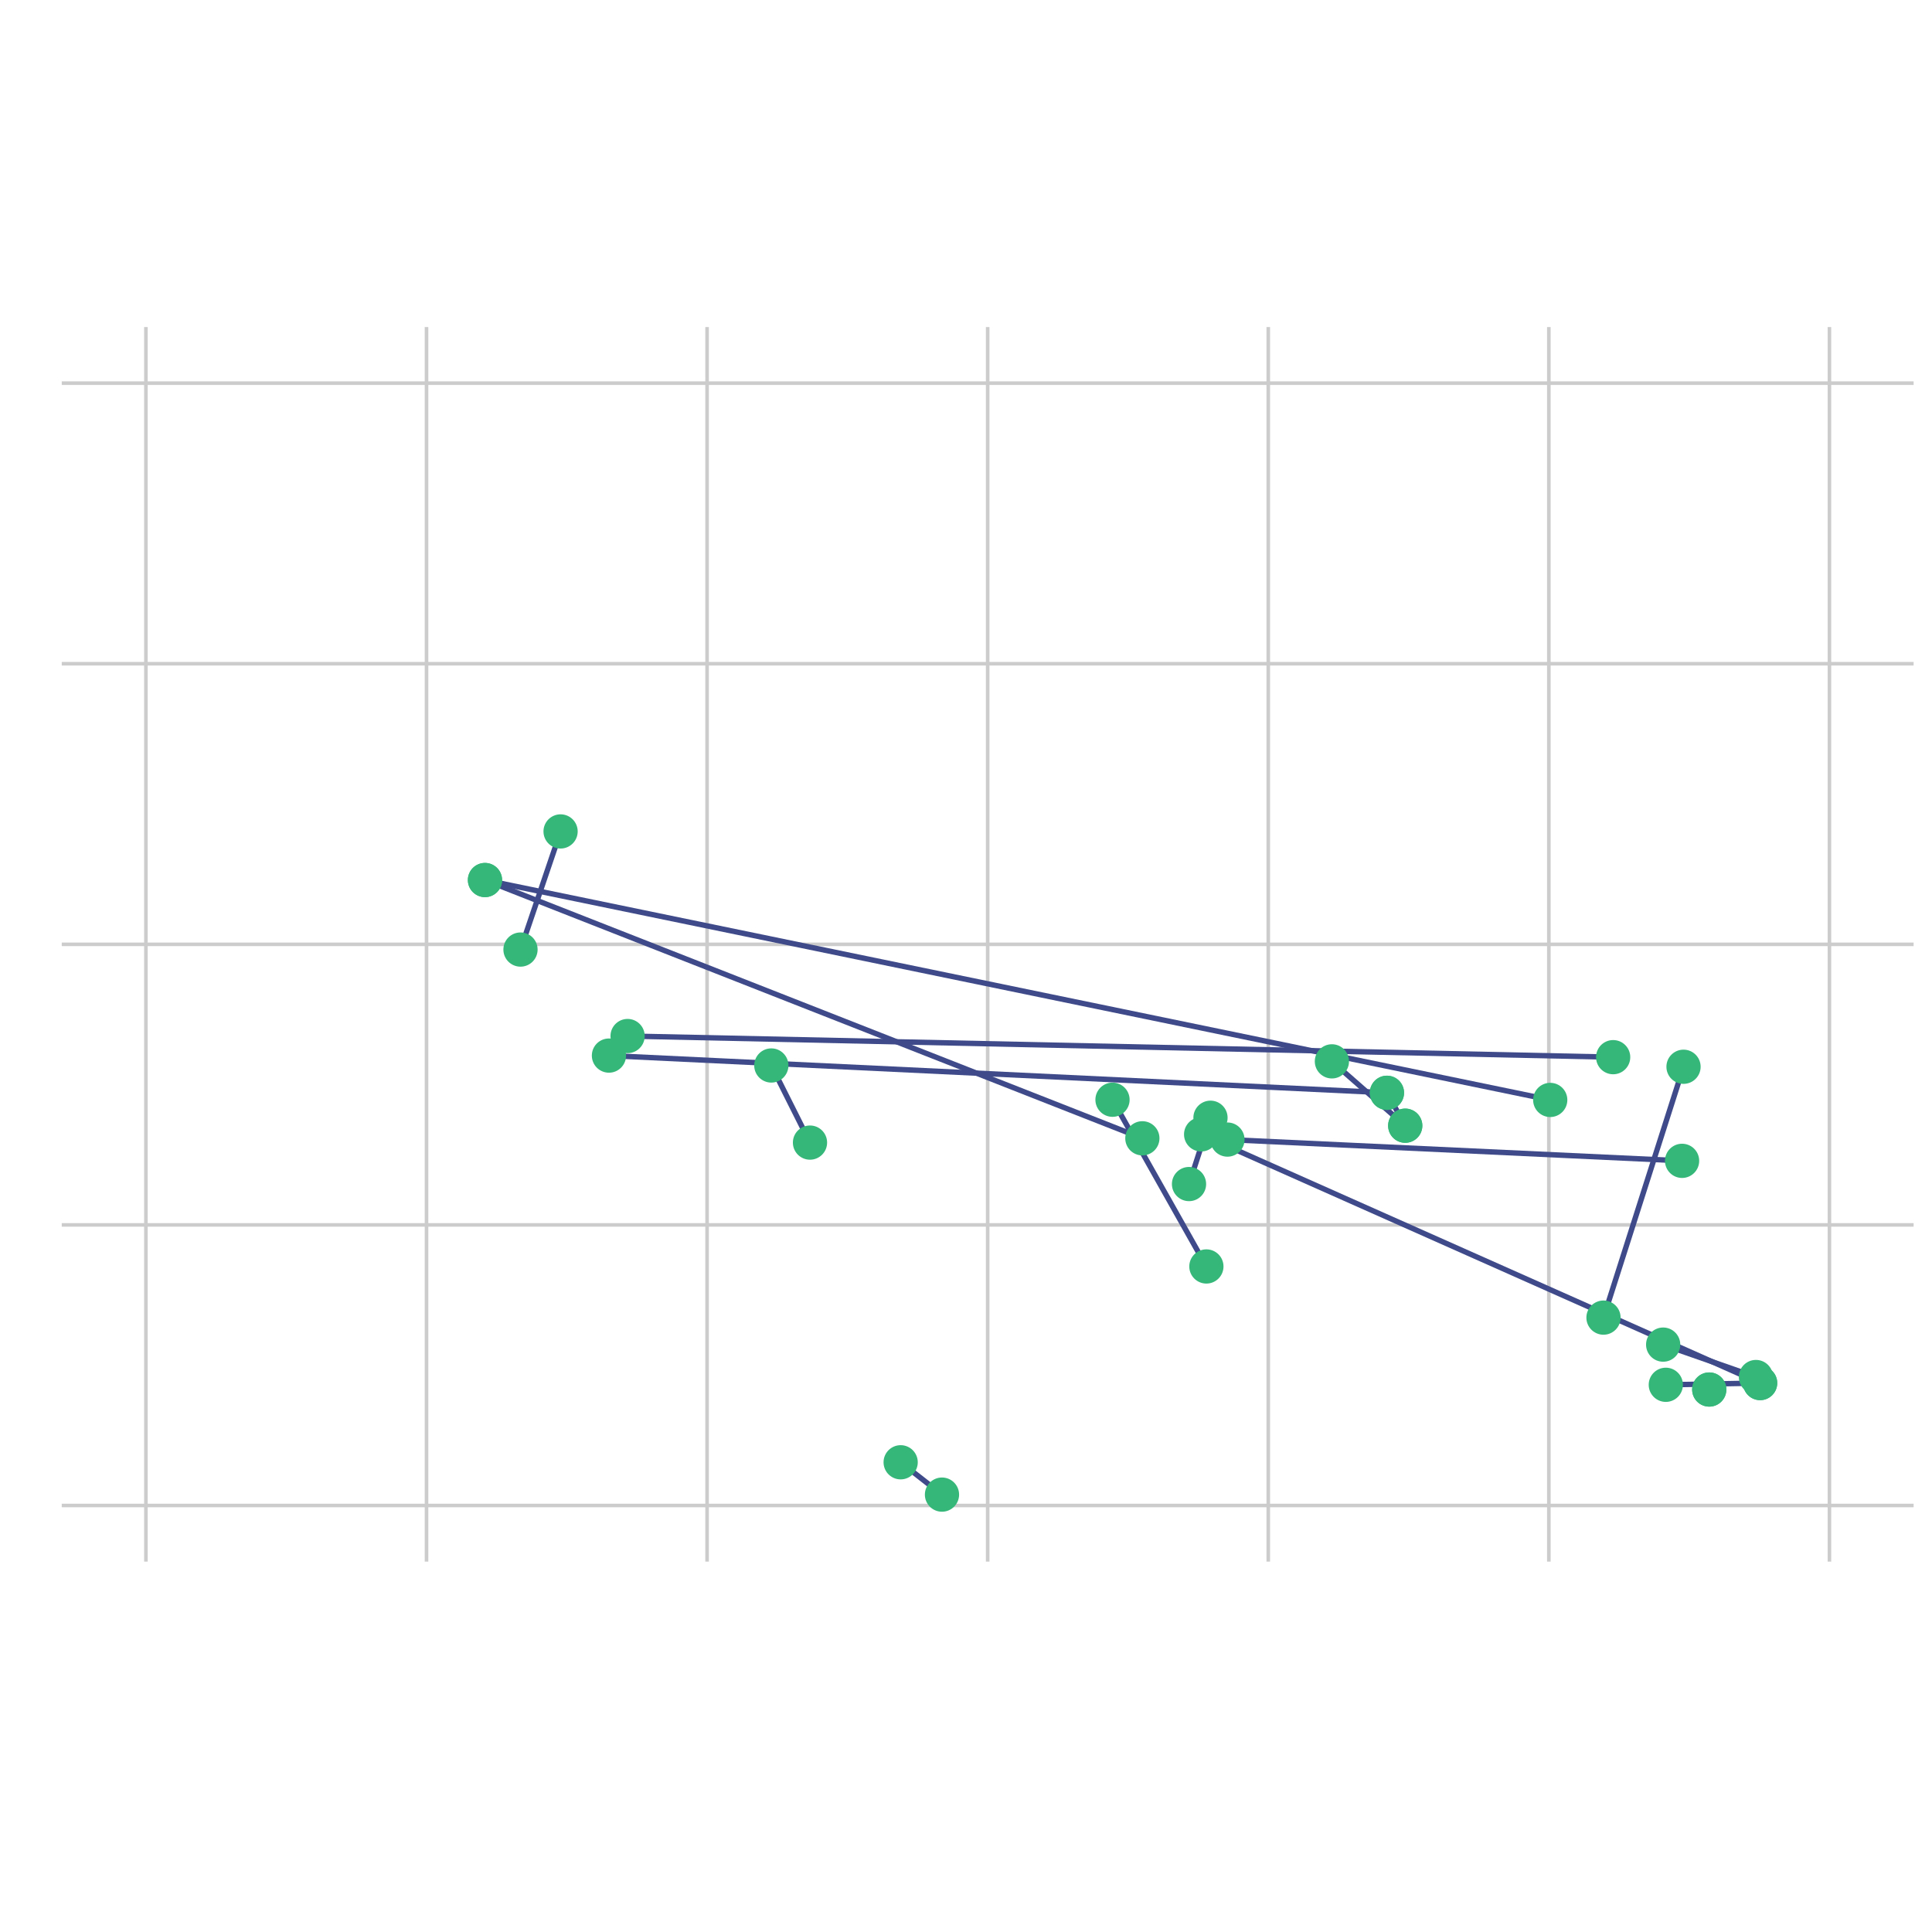
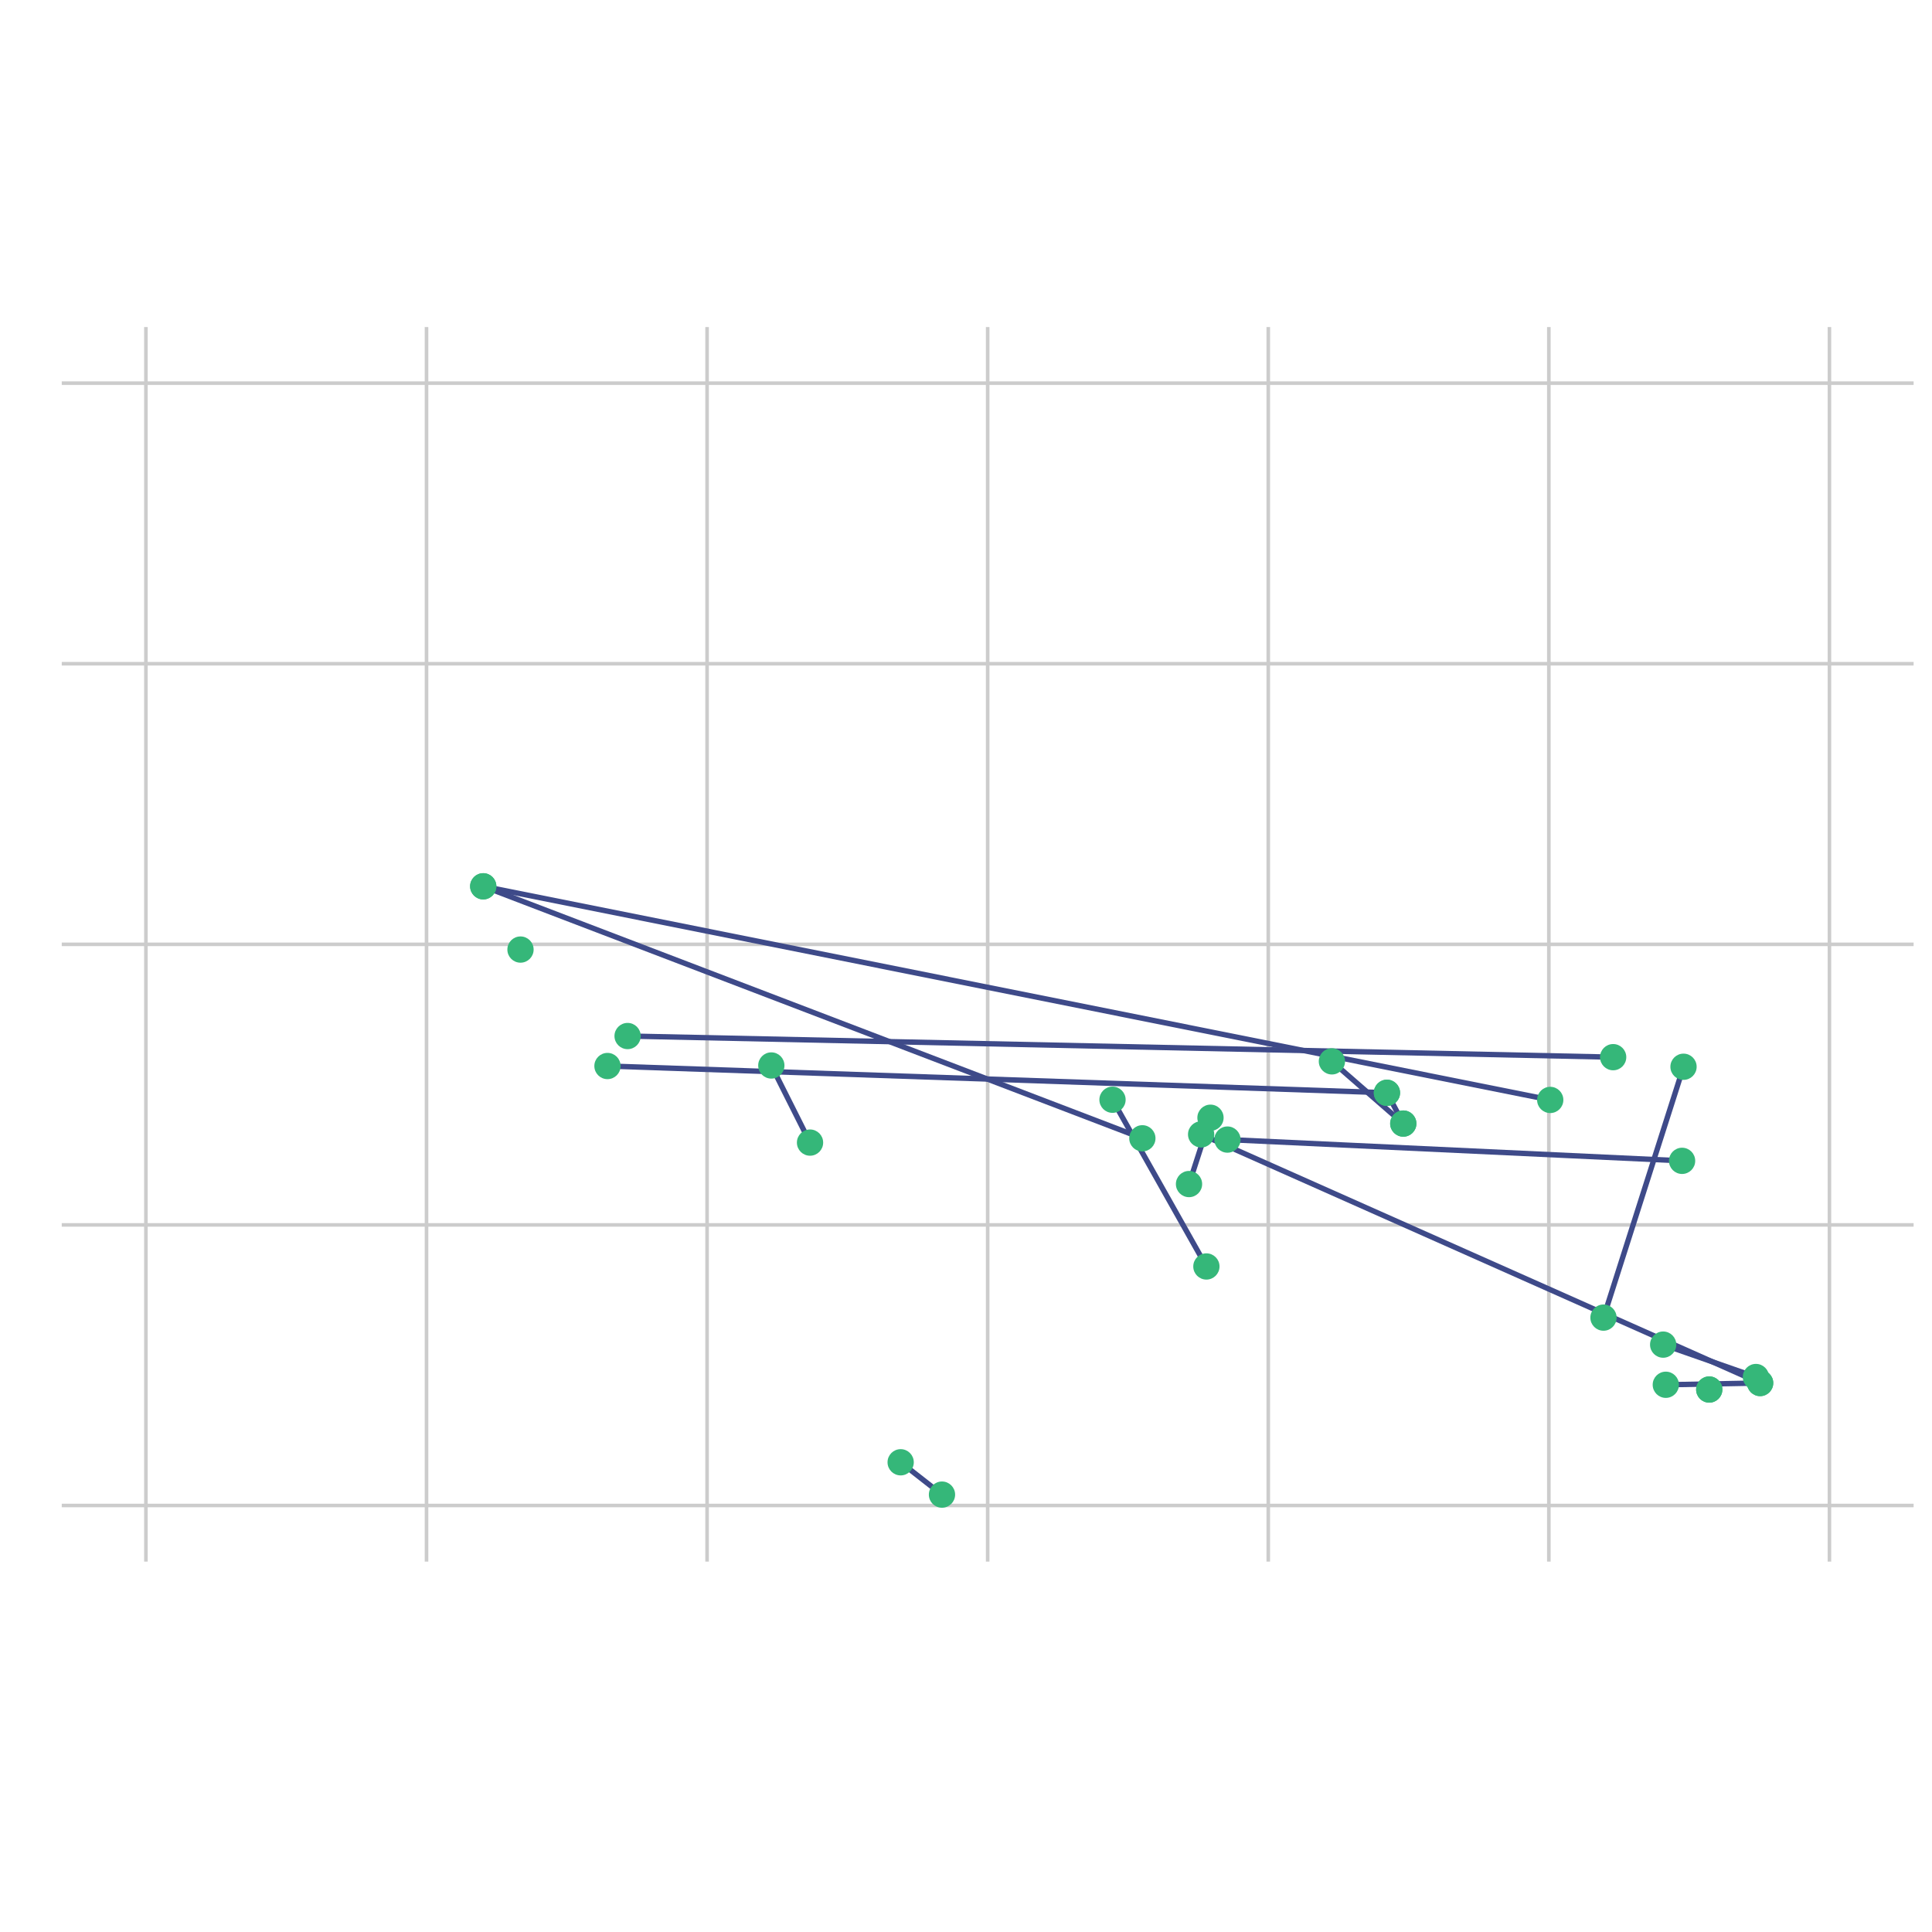
<svg xmlns="http://www.w3.org/2000/svg" viewBox="0 0 576.00 576.00">
  <defs>
    <style type="text/css">
    line, polyline, polygon, path, rect, circle {
      fill: none;
      stroke: #000000;
      stroke-linecap: round;
      stroke-linejoin: round;
      stroke-miterlimit: 10.00;
    }
  </style>
  </defs>
  <rect width="100%" height="100%" style="stroke: none; fill: #FFFFFF;" />
  <defs>
    <clipPath id="cpMC4wMHw1NzYuMDB8NDgzLjk4fDkyLjAy">
      <rect x="0.00" y="92.02" width="576.00" height="391.96" />
    </clipPath>
  </defs>
  <defs>
    <clipPath id="cpMC4wMHw1NzYuMDB8NTc2LjAwfDAuMDA=">
      <rect x="0.00" y="0.00" width="576.00" height="576.00" />
    </clipPath>
  </defs>
  <defs>
    <clipPath id="cpMTguNDF8NTcwLjUyfDQ2NS41N3w5Ny41MA==">
-       <rect x="18.41" y="97.50" width="552.11" height="368.08" />
+       <rect x="18.41" y="97.50" width="552.11" height="368.07" />
    </clipPath>
  </defs>
  <line x1="545.42" y1="465.57" x2="545.42" y2="97.50" style="stroke-width: 1.07; stroke: #CCCCCC; stroke-linecap: butt;" clip-path="url(#cpMTguNDF8NTcwLjUyfDQ2NS41N3w5Ny41MA==)" />
  <line x1="461.77" y1="465.57" x2="461.77" y2="97.50" style="stroke-width: 1.07; stroke: #CCCCCC; stroke-linecap: butt;" clip-path="url(#cpMTguNDF8NTcwLjUyfDQ2NS41N3w5Ny41MA==)" />
  <line x1="378.12" y1="465.57" x2="378.12" y2="97.50" style="stroke-width: 1.07; stroke: #CCCCCC; stroke-linecap: butt;" clip-path="url(#cpMTguNDF8NTcwLjUyfDQ2NS41N3w5Ny41MA==)" />
  <line x1="294.46" y1="465.57" x2="294.46" y2="97.50" style="stroke-width: 1.07; stroke: #CCCCCC; stroke-linecap: butt;" clip-path="url(#cpMTguNDF8NTcwLjUyfDQ2NS41N3w5Ny41MA==)" />
  <line x1="210.81" y1="465.57" x2="210.81" y2="97.50" style="stroke-width: 1.07; stroke: #CCCCCC; stroke-linecap: butt;" clip-path="url(#cpMTguNDF8NTcwLjUyfDQ2NS41N3w5Ny41MA==)" />
  <line x1="127.16" y1="465.57" x2="127.16" y2="97.50" style="stroke-width: 1.07; stroke: #CCCCCC; stroke-linecap: butt;" clip-path="url(#cpMTguNDF8NTcwLjUyfDQ2NS41N3w5Ny41MA==)" />
  <line x1="43.50" y1="465.57" x2="43.50" y2="97.50" style="stroke-width: 1.07; stroke: #CCCCCC; stroke-linecap: butt;" clip-path="url(#cpMTguNDF8NTcwLjUyfDQ2NS41N3w5Ny41MA==)" />
  <line x1="18.41" y1="114.23" x2="570.52" y2="114.23" style="stroke-width: 1.07; stroke: #CCCCCC; stroke-linecap: butt;" clip-path="url(#cpMTguNDF8NTcwLjUyfDQ2NS41N3w5Ny41MA==)" />
  <line x1="18.41" y1="197.88" x2="570.52" y2="197.88" style="stroke-width: 1.07; stroke: #CCCCCC; stroke-linecap: butt;" clip-path="url(#cpMTguNDF8NTcwLjUyfDQ2NS41N3w5Ny41MA==)" />
  <line x1="18.41" y1="281.54" x2="570.52" y2="281.54" style="stroke-width: 1.07; stroke: #CCCCCC; stroke-linecap: butt;" clip-path="url(#cpMTguNDF8NTcwLjUyfDQ2NS41N3w5Ny41MA==)" />
  <line x1="18.41" y1="365.19" x2="570.52" y2="365.19" style="stroke-width: 1.07; stroke: #CCCCCC; stroke-linecap: butt;" clip-path="url(#cpMTguNDF8NTcwLjUyfDQ2NS41N3w5Ny41MA==)" />
  <line x1="18.41" y1="448.84" x2="570.52" y2="448.84" style="stroke-width: 1.07; stroke: #CCCCCC; stroke-linecap: butt;" clip-path="url(#cpMTguNDF8NTcwLjUyfDQ2NS41N3w5Ny41MA==)" />
  <line x1="501.49" y1="346.09" x2="365.95" y2="339.75" style="stroke-width: 1.60; stroke: #3E4A89; stroke-linecap: butt;" clip-path="url(#cpMTguNDF8NTcwLjUyfDQ2NS41N3w5Ny41MA==)" />
  <line x1="480.94" y1="315.18" x2="187.11" y2="308.88" style="stroke-width: 1.60; stroke: #3E4A89; stroke-linecap: butt;" clip-path="url(#cpMTguNDF8NTcwLjUyfDQ2NS41N3w5Ny41MA==)" />
  <line x1="359.67" y1="377.58" x2="331.68" y2="327.87" style="stroke-width: 1.60; stroke: #3E4A89; stroke-linecap: butt;" clip-path="url(#cpMTguNDF8NTcwLjUyfDQ2NS41N3w5Ny41MA==)" />
  <line x1="478.06" y1="392.83" x2="501.92" y2="318.04" style="stroke-width: 1.60; stroke: #3E4A89; stroke-linecap: butt;" clip-path="url(#cpMTguNDF8NTcwLjUyfDQ2NS41N3w5Ny41MA==)" />
-   <line x1="167.13" y1="247.88" x2="155.18" y2="283.10" style="stroke-width: 1.60; stroke: #3E4A89; stroke-linecap: butt;" clip-path="url(#cpMTguNDF8NTcwLjUyfDQ2NS41N3w5Ny41MA==)" />
-   <line x1="144.59" y1="262.37" x2="340.58" y2="339.37" style="stroke-width: 1.60; stroke: #3E4A89; stroke-linecap: butt;" clip-path="url(#cpMTguNDF8NTcwLjUyfDQ2NS41N3w5Ny41MA==)" />
+   <line x1="144.07" y1="264.24" x2="340.58" y2="339.37" style="stroke-width: 1.60; stroke: #3E4A89; stroke-linecap: butt;" clip-path="url(#cpMTguNDF8NTcwLjUyfDQ2NS41N3w5Ny41MA==)" />
  <line x1="495.85" y1="400.88" x2="523.51" y2="410.54" style="stroke-width: 1.60; stroke: #3E4A89; stroke-linecap: butt;" clip-path="url(#cpMTguNDF8NTcwLjUyfDQ2NS41N3w5Ny41MA==)" />
  <line x1="354.49" y1="353.01" x2="360.89" y2="333.24" style="stroke-width: 1.60; stroke: #3E4A89; stroke-linecap: butt;" clip-path="url(#cpMTguNDF8NTcwLjUyfDQ2NS41N3w5Ny41MA==)" />
-   <line x1="418.95" y1="335.61" x2="413.50" y2="325.80" style="stroke-width: 1.60; stroke: #3E4A89; stroke-linecap: butt;" clip-path="url(#cpMTguNDF8NTcwLjUyfDQ2NS41N3w5Ny41MA==)" />
-   <line x1="418.95" y1="335.61" x2="397.09" y2="316.43" style="stroke-width: 1.60; stroke: #3E4A89; stroke-linecap: butt;" clip-path="url(#cpMTguNDF8NTcwLjUyfDQ2NS41N3w5Ny41MA==)" />
-   <line x1="181.55" y1="314.71" x2="413.50" y2="325.80" style="stroke-width: 1.60; stroke: #3E4A89; stroke-linecap: butt;" clip-path="url(#cpMTguNDF8NTcwLjUyfDQ2NS41N3w5Ny41MA==)" />
+   <line x1="418.37" y1="334.98" x2="413.50" y2="325.80" style="stroke-width: 1.60; stroke: #3E4A89; stroke-linecap: butt;" clip-path="url(#cpMTguNDF8NTcwLjUyfDQ2NS41N3w5Ny41MA==)" />
+   <line x1="418.37" y1="334.98" x2="397.09" y2="316.43" style="stroke-width: 1.60; stroke: #3E4A89; stroke-linecap: butt;" clip-path="url(#cpMTguNDF8NTcwLjUyfDQ2NS41N3w5Ny41MA==)" />
+   <line x1="181.11" y1="317.82" x2="413.50" y2="325.80" style="stroke-width: 1.60; stroke: #3E4A89; stroke-linecap: butt;" clip-path="url(#cpMTguNDF8NTcwLjUyfDQ2NS41N3w5Ny41MA==)" />
  <line x1="509.59" y1="414.27" x2="509.59" y2="414.27" style="stroke-width: 1.60; stroke: #3E4A89; stroke-linecap: butt;" clip-path="url(#cpMTguNDF8NTcwLjUyfDQ2NS41N3w5Ny41MA==)" />
-   <line x1="524.76" y1="412.34" x2="358.10" y2="338.20" style="stroke-width: 1.60; stroke: #3E4A89; stroke-linecap: butt;" clip-path="url(#cpMTguNDF8NTcwLjUyfDQ2NS41N3w5Ny41MA==)" />
+   <line x1="524.76" y1="412.33" x2="358.10" y2="338.20" style="stroke-width: 1.60; stroke: #3E4A89; stroke-linecap: butt;" clip-path="url(#cpMTguNDF8NTcwLjUyfDQ2NS41N3w5Ny41MA==)" />
  <line x1="280.84" y1="445.60" x2="268.52" y2="435.96" style="stroke-width: 1.60; stroke: #3E4A89; stroke-linecap: butt;" clip-path="url(#cpMTguNDF8NTcwLjUyfDQ2NS41N3w5Ny41MA==)" />
-   <line x1="144.59" y1="262.37" x2="462.18" y2="327.93" style="stroke-width: 1.60; stroke: #3E4A89; stroke-linecap: butt;" clip-path="url(#cpMTguNDF8NTcwLjUyfDQ2NS41N3w5Ny41MA==)" />
-   <line x1="496.64" y1="412.86" x2="524.76" y2="412.34" style="stroke-width: 1.60; stroke: #3E4A89; stroke-linecap: butt;" clip-path="url(#cpMTguNDF8NTcwLjUyfDQ2NS41N3w5Ny41MA==)" />
-   <line x1="241.49" y1="340.65" x2="229.96" y2="317.66" style="stroke-width: 1.60; stroke: #3E4A89; stroke-linecap: butt;" clip-path="url(#cpMTguNDF8NTcwLjUyfDQ2NS41N3w5Ny41MA==)" />
-   <circle cx="365.95" cy="339.75" r="3.56pt" style="stroke-width: 0.71; stroke: #35B779; fill: #35B779;" clip-path="url(#cpMTguNDF8NTcwLjUyfDQ2NS41N3w5Ny41MA==)" />
-   <circle cx="523.51" cy="410.54" r="3.56pt" style="stroke-width: 0.71; stroke: #35B779; fill: #35B779;" clip-path="url(#cpMTguNDF8NTcwLjUyfDQ2NS41N3w5Ny41MA==)" />
-   <circle cx="397.09" cy="316.43" r="3.56pt" style="stroke-width: 0.71; stroke: #35B779; fill: #35B779;" clip-path="url(#cpMTguNDF8NTcwLjUyfDQ2NS41N3w5Ny41MA==)" />
-   <circle cx="358.10" cy="338.20" r="3.56pt" style="stroke-width: 0.71; stroke: #35B779; fill: #35B779;" clip-path="url(#cpMTguNDF8NTcwLjUyfDQ2NS41N3w5Ny41MA==)" />
-   <circle cx="187.11" cy="308.88" r="3.56pt" style="stroke-width: 0.71; stroke: #35B779; fill: #35B779;" clip-path="url(#cpMTguNDF8NTcwLjUyfDQ2NS41N3w5Ny41MA==)" />
-   <circle cx="462.18" cy="327.93" r="3.56pt" style="stroke-width: 0.71; stroke: #35B779; fill: #35B779;" clip-path="url(#cpMTguNDF8NTcwLjUyfDQ2NS41N3w5Ny41MA==)" />
-   <circle cx="331.68" cy="327.87" r="3.56pt" style="stroke-width: 0.71; stroke: #35B779; fill: #35B779;" clip-path="url(#cpMTguNDF8NTcwLjUyfDQ2NS41N3w5Ny41MA==)" />
-   <circle cx="501.92" cy="318.04" r="3.56pt" style="stroke-width: 0.71; stroke: #35B779; fill: #35B779;" clip-path="url(#cpMTguNDF8NTcwLjUyfDQ2NS41N3w5Ny41MA==)" />
-   <circle cx="229.96" cy="317.66" r="3.56pt" style="stroke-width: 0.71; stroke: #35B779; fill: #35B779;" clip-path="url(#cpMTguNDF8NTcwLjUyfDQ2NS41N3w5Ny41MA==)" />
-   <circle cx="155.18" cy="283.10" r="3.56pt" style="stroke-width: 0.71; stroke: #35B779; fill: #35B779;" clip-path="url(#cpMTguNDF8NTcwLjUyfDQ2NS41N3w5Ny41MA==)" />
-   <circle cx="501.49" cy="346.09" r="3.56pt" style="stroke-width: 0.71; stroke: #35B779; fill: #35B779;" clip-path="url(#cpMTguNDF8NTcwLjUyfDQ2NS41N3w5Ny41MA==)" />
-   <circle cx="480.94" cy="315.18" r="3.56pt" style="stroke-width: 0.71; stroke: #35B779; fill: #35B779;" clip-path="url(#cpMTguNDF8NTcwLjUyfDQ2NS41N3w5Ny41MA==)" />
-   <circle cx="359.67" cy="377.58" r="3.56pt" style="stroke-width: 0.71; stroke: #35B779; fill: #35B779;" clip-path="url(#cpMTguNDF8NTcwLjUyfDQ2NS41N3w5Ny41MA==)" />
-   <circle cx="478.06" cy="392.83" r="3.56pt" style="stroke-width: 0.71; stroke: #35B779; fill: #35B779;" clip-path="url(#cpMTguNDF8NTcwLjUyfDQ2NS41N3w5Ny41MA==)" />
-   <circle cx="167.13" cy="247.88" r="3.56pt" style="stroke-width: 0.71; stroke: #35B779; fill: #35B779;" clip-path="url(#cpMTguNDF8NTcwLjUyfDQ2NS41N3w5Ny41MA==)" />
-   <circle cx="340.58" cy="339.37" r="3.56pt" style="stroke-width: 0.71; stroke: #35B779; fill: #35B779;" clip-path="url(#cpMTguNDF8NTcwLjUyfDQ2NS41N3w5Ny41MA==)" />
-   <circle cx="360.89" cy="333.24" r="3.56pt" style="stroke-width: 0.71; stroke: #35B779; fill: #35B779;" clip-path="url(#cpMTguNDF8NTcwLjUyfDQ2NS41N3w5Ny41MA==)" />
-   <circle cx="413.50" cy="325.80" r="3.56pt" style="stroke-width: 0.71; stroke: #35B779; fill: #35B779;" clip-path="url(#cpMTguNDF8NTcwLjUyfDQ2NS41N3w5Ny41MA==)" />
-   <circle cx="413.50" cy="325.80" r="3.56pt" style="stroke-width: 0.71; stroke: #35B779; fill: #35B779;" clip-path="url(#cpMTguNDF8NTcwLjUyfDQ2NS41N3w5Ny41MA==)" />
-   <circle cx="509.59" cy="414.27" r="3.56pt" style="stroke-width: 0.71; stroke: #35B779; fill: #35B779;" clip-path="url(#cpMTguNDF8NTcwLjUyfDQ2NS41N3w5Ny41MA==)" />
-   <circle cx="268.52" cy="435.96" r="3.56pt" style="stroke-width: 0.71; stroke: #35B779; fill: #35B779;" clip-path="url(#cpMTguNDF8NTcwLjUyfDQ2NS41N3w5Ny41MA==)" />
-   <circle cx="524.76" cy="412.34" r="3.56pt" style="stroke-width: 0.71; stroke: #35B779; fill: #35B779;" clip-path="url(#cpMTguNDF8NTcwLjUyfDQ2NS41N3w5Ny41MA==)" />
-   <circle cx="144.59" cy="262.37" r="3.56pt" style="stroke-width: 0.71; stroke: #35B779; fill: #35B779;" clip-path="url(#cpMTguNDF8NTcwLjUyfDQ2NS41N3w5Ny41MA==)" />
-   <circle cx="495.85" cy="400.88" r="3.56pt" style="stroke-width: 0.71; stroke: #35B779; fill: #35B779;" clip-path="url(#cpMTguNDF8NTcwLjUyfDQ2NS41N3w5Ny41MA==)" />
-   <circle cx="354.49" cy="353.01" r="3.56pt" style="stroke-width: 0.71; stroke: #35B779; fill: #35B779;" clip-path="url(#cpMTguNDF8NTcwLjUyfDQ2NS41N3w5Ny41MA==)" />
-   <circle cx="418.95" cy="335.61" r="3.56pt" style="stroke-width: 0.71; stroke: #35B779; fill: #35B779;" clip-path="url(#cpMTguNDF8NTcwLjUyfDQ2NS41N3w5Ny41MA==)" />
-   <circle cx="418.95" cy="335.61" r="3.56pt" style="stroke-width: 0.71; stroke: #35B779; fill: #35B779;" clip-path="url(#cpMTguNDF8NTcwLjUyfDQ2NS41N3w5Ny41MA==)" />
-   <circle cx="181.55" cy="314.71" r="3.56pt" style="stroke-width: 0.71; stroke: #35B779; fill: #35B779;" clip-path="url(#cpMTguNDF8NTcwLjUyfDQ2NS41N3w5Ny41MA==)" />
-   <circle cx="509.59" cy="414.27" r="3.56pt" style="stroke-width: 0.71; stroke: #35B779; fill: #35B779;" clip-path="url(#cpMTguNDF8NTcwLjUyfDQ2NS41N3w5Ny41MA==)" />
-   <circle cx="524.76" cy="412.34" r="3.56pt" style="stroke-width: 0.71; stroke: #35B779; fill: #35B779;" clip-path="url(#cpMTguNDF8NTcwLjUyfDQ2NS41N3w5Ny41MA==)" />
-   <circle cx="280.84" cy="445.60" r="3.56pt" style="stroke-width: 0.71; stroke: #35B779; fill: #35B779;" clip-path="url(#cpMTguNDF8NTcwLjUyfDQ2NS41N3w5Ny41MA==)" />
-   <circle cx="144.59" cy="262.37" r="3.56pt" style="stroke-width: 0.71; stroke: #35B779; fill: #35B779;" clip-path="url(#cpMTguNDF8NTcwLjUyfDQ2NS41N3w5Ny41MA==)" />
-   <circle cx="496.64" cy="412.86" r="3.56pt" style="stroke-width: 0.71; stroke: #35B779; fill: #35B779;" clip-path="url(#cpMTguNDF8NTcwLjUyfDQ2NS41N3w5Ny41MA==)" />
-   <circle cx="241.49" cy="340.65" r="3.56pt" style="stroke-width: 0.71; stroke: #35B779; fill: #35B779;" clip-path="url(#cpMTguNDF8NTcwLjUyfDQ2NS41N3w5Ny41MA==)" />
+   <line x1="144.07" y1="264.24" x2="462.18" y2="327.93" style="stroke-width: 1.60; stroke: #3E4A89; stroke-linecap: butt;" clip-path="url(#cpMTguNDF8NTcwLjUyfDQ2NS41N3w5Ny41MA==)" />
+   <line x1="496.64" y1="412.85" x2="524.76" y2="412.33" style="stroke-width: 1.60; stroke: #3E4A89; stroke-linecap: butt;" clip-path="url(#cpMTguNDF8NTcwLjUyfDQ2NS41N3w5Ny41MA==)" />
+   <line x1="241.50" y1="340.65" x2="229.96" y2="317.66" style="stroke-width: 1.60; stroke: #3E4A89; stroke-linecap: butt;" clip-path="url(#cpMTguNDF8NTcwLjUyfDQ2NS41N3w5Ny41MA==)" />
+   <circle cx="365.95" cy="339.75" r="3.56" style="stroke-width: 0.71; stroke: #35B779; fill: #35B779;" clip-path="url(#cpMTguNDF8NTcwLjUyfDQ2NS41N3w5Ny41MA==)" />
+   <circle cx="523.51" cy="410.54" r="3.56" style="stroke-width: 0.71; stroke: #35B779; fill: #35B779;" clip-path="url(#cpMTguNDF8NTcwLjUyfDQ2NS41N3w5Ny41MA==)" />
+   <circle cx="397.09" cy="316.43" r="3.56" style="stroke-width: 0.71; stroke: #35B779; fill: #35B779;" clip-path="url(#cpMTguNDF8NTcwLjUyfDQ2NS41N3w5Ny41MA==)" />
+   <circle cx="358.10" cy="338.20" r="3.56" style="stroke-width: 0.71; stroke: #35B779; fill: #35B779;" clip-path="url(#cpMTguNDF8NTcwLjUyfDQ2NS41N3w5Ny41MA==)" />
+   <circle cx="187.11" cy="308.88" r="3.56" style="stroke-width: 0.71; stroke: #35B779; fill: #35B779;" clip-path="url(#cpMTguNDF8NTcwLjUyfDQ2NS41N3w5Ny41MA==)" />
+   <circle cx="462.18" cy="327.93" r="3.56" style="stroke-width: 0.71; stroke: #35B779; fill: #35B779;" clip-path="url(#cpMTguNDF8NTcwLjUyfDQ2NS41N3w5Ny41MA==)" />
+   <circle cx="331.68" cy="327.87" r="3.56" style="stroke-width: 0.71; stroke: #35B779; fill: #35B779;" clip-path="url(#cpMTguNDF8NTcwLjUyfDQ2NS41N3w5Ny41MA==)" />
+   <circle cx="501.92" cy="318.04" r="3.56" style="stroke-width: 0.71; stroke: #35B779; fill: #35B779;" clip-path="url(#cpMTguNDF8NTcwLjUyfDQ2NS41N3w5Ny41MA==)" />
+   <circle cx="229.96" cy="317.66" r="3.56" style="stroke-width: 0.71; stroke: #35B779; fill: #35B779;" clip-path="url(#cpMTguNDF8NTcwLjUyfDQ2NS41N3w5Ny41MA==)" />
+   <circle cx="155.18" cy="283.10" r="3.56" style="stroke-width: 0.71; stroke: #35B779; fill: #35B779;" clip-path="url(#cpMTguNDF8NTcwLjUyfDQ2NS41N3w5Ny41MA==)" />
+   <circle cx="501.49" cy="346.09" r="3.56" style="stroke-width: 0.71; stroke: #35B779; fill: #35B779;" clip-path="url(#cpMTguNDF8NTcwLjUyfDQ2NS41N3w5Ny41MA==)" />
+   <circle cx="480.94" cy="315.18" r="3.56" style="stroke-width: 0.71; stroke: #35B779; fill: #35B779;" clip-path="url(#cpMTguNDF8NTcwLjUyfDQ2NS41N3w5Ny41MA==)" />
+   <circle cx="359.67" cy="377.58" r="3.56" style="stroke-width: 0.71; stroke: #35B779; fill: #35B779;" clip-path="url(#cpMTguNDF8NTcwLjUyfDQ2NS41N3w5Ny41MA==)" />
+   <circle cx="478.06" cy="392.83" r="3.56" style="stroke-width: 0.71; stroke: #35B779; fill: #35B779;" clip-path="url(#cpMTguNDF8NTcwLjUyfDQ2NS41N3w5Ny41MA==)" />
+   <circle cx="340.58" cy="339.37" r="3.56" style="stroke-width: 0.71; stroke: #35B779; fill: #35B779;" clip-path="url(#cpMTguNDF8NTcwLjUyfDQ2NS41N3w5Ny41MA==)" />
+   <circle cx="360.89" cy="333.24" r="3.56" style="stroke-width: 0.71; stroke: #35B779; fill: #35B779;" clip-path="url(#cpMTguNDF8NTcwLjUyfDQ2NS41N3w5Ny41MA==)" />
+   <circle cx="413.50" cy="325.80" r="3.56" style="stroke-width: 0.71; stroke: #35B779; fill: #35B779;" clip-path="url(#cpMTguNDF8NTcwLjUyfDQ2NS41N3w5Ny41MA==)" />
+   <circle cx="413.50" cy="325.80" r="3.56" style="stroke-width: 0.71; stroke: #35B779; fill: #35B779;" clip-path="url(#cpMTguNDF8NTcwLjUyfDQ2NS41N3w5Ny41MA==)" />
+   <circle cx="509.59" cy="414.27" r="3.56" style="stroke-width: 0.71; stroke: #35B779; fill: #35B779;" clip-path="url(#cpMTguNDF8NTcwLjUyfDQ2NS41N3w5Ny41MA==)" />
+   <circle cx="268.52" cy="435.96" r="3.56" style="stroke-width: 0.71; stroke: #35B779; fill: #35B779;" clip-path="url(#cpMTguNDF8NTcwLjUyfDQ2NS41N3w5Ny41MA==)" />
+   <circle cx="524.76" cy="412.33" r="3.56" style="stroke-width: 0.71; stroke: #35B779; fill: #35B779;" clip-path="url(#cpMTguNDF8NTcwLjUyfDQ2NS41N3w5Ny41MA==)" />
+   <circle cx="144.07" cy="264.24" r="3.56" style="stroke-width: 0.71; stroke: #35B779; fill: #35B779;" clip-path="url(#cpMTguNDF8NTcwLjUyfDQ2NS41N3w5Ny41MA==)" />
+   <circle cx="495.85" cy="400.88" r="3.56" style="stroke-width: 0.71; stroke: #35B779; fill: #35B779;" clip-path="url(#cpMTguNDF8NTcwLjUyfDQ2NS41N3w5Ny41MA==)" />
+   <circle cx="354.49" cy="353.01" r="3.56" style="stroke-width: 0.71; stroke: #35B779; fill: #35B779;" clip-path="url(#cpMTguNDF8NTcwLjUyfDQ2NS41N3w5Ny41MA==)" />
+   <circle cx="418.37" cy="334.98" r="3.56" style="stroke-width: 0.71; stroke: #35B779; fill: #35B779;" clip-path="url(#cpMTguNDF8NTcwLjUyfDQ2NS41N3w5Ny41MA==)" />
+   <circle cx="418.37" cy="334.98" r="3.56" style="stroke-width: 0.71; stroke: #35B779; fill: #35B779;" clip-path="url(#cpMTguNDF8NTcwLjUyfDQ2NS41N3w5Ny41MA==)" />
+   <circle cx="181.11" cy="317.82" r="3.56" style="stroke-width: 0.71; stroke: #35B779; fill: #35B779;" clip-path="url(#cpMTguNDF8NTcwLjUyfDQ2NS41N3w5Ny41MA==)" />
+   <circle cx="509.59" cy="414.27" r="3.56" style="stroke-width: 0.71; stroke: #35B779; fill: #35B779;" clip-path="url(#cpMTguNDF8NTcwLjUyfDQ2NS41N3w5Ny41MA==)" />
+   <circle cx="524.76" cy="412.33" r="3.56" style="stroke-width: 0.71; stroke: #35B779; fill: #35B779;" clip-path="url(#cpMTguNDF8NTcwLjUyfDQ2NS41N3w5Ny41MA==)" />
+   <circle cx="280.84" cy="445.60" r="3.56" style="stroke-width: 0.71; stroke: #35B779; fill: #35B779;" clip-path="url(#cpMTguNDF8NTcwLjUyfDQ2NS41N3w5Ny41MA==)" />
+   <circle cx="144.07" cy="264.24" r="3.56" style="stroke-width: 0.71; stroke: #35B779; fill: #35B779;" clip-path="url(#cpMTguNDF8NTcwLjUyfDQ2NS41N3w5Ny41MA==)" />
+   <circle cx="496.64" cy="412.85" r="3.56" style="stroke-width: 0.71; stroke: #35B779; fill: #35B779;" clip-path="url(#cpMTguNDF8NTcwLjUyfDQ2NS41N3w5Ny41MA==)" />
+   <circle cx="241.50" cy="340.65" r="3.56" style="stroke-width: 0.71; stroke: #35B779; fill: #35B779;" clip-path="url(#cpMTguNDF8NTcwLjUyfDQ2NS41N3w5Ny41MA==)" />
  <defs>
    <clipPath id="cpMC4wMHw1NzYuMDB8NTc2LjAwfDAuMDA=">
      <rect x="0.00" y="0.00" width="576.00" height="576.00" />
    </clipPath>
  </defs>
</svg>
